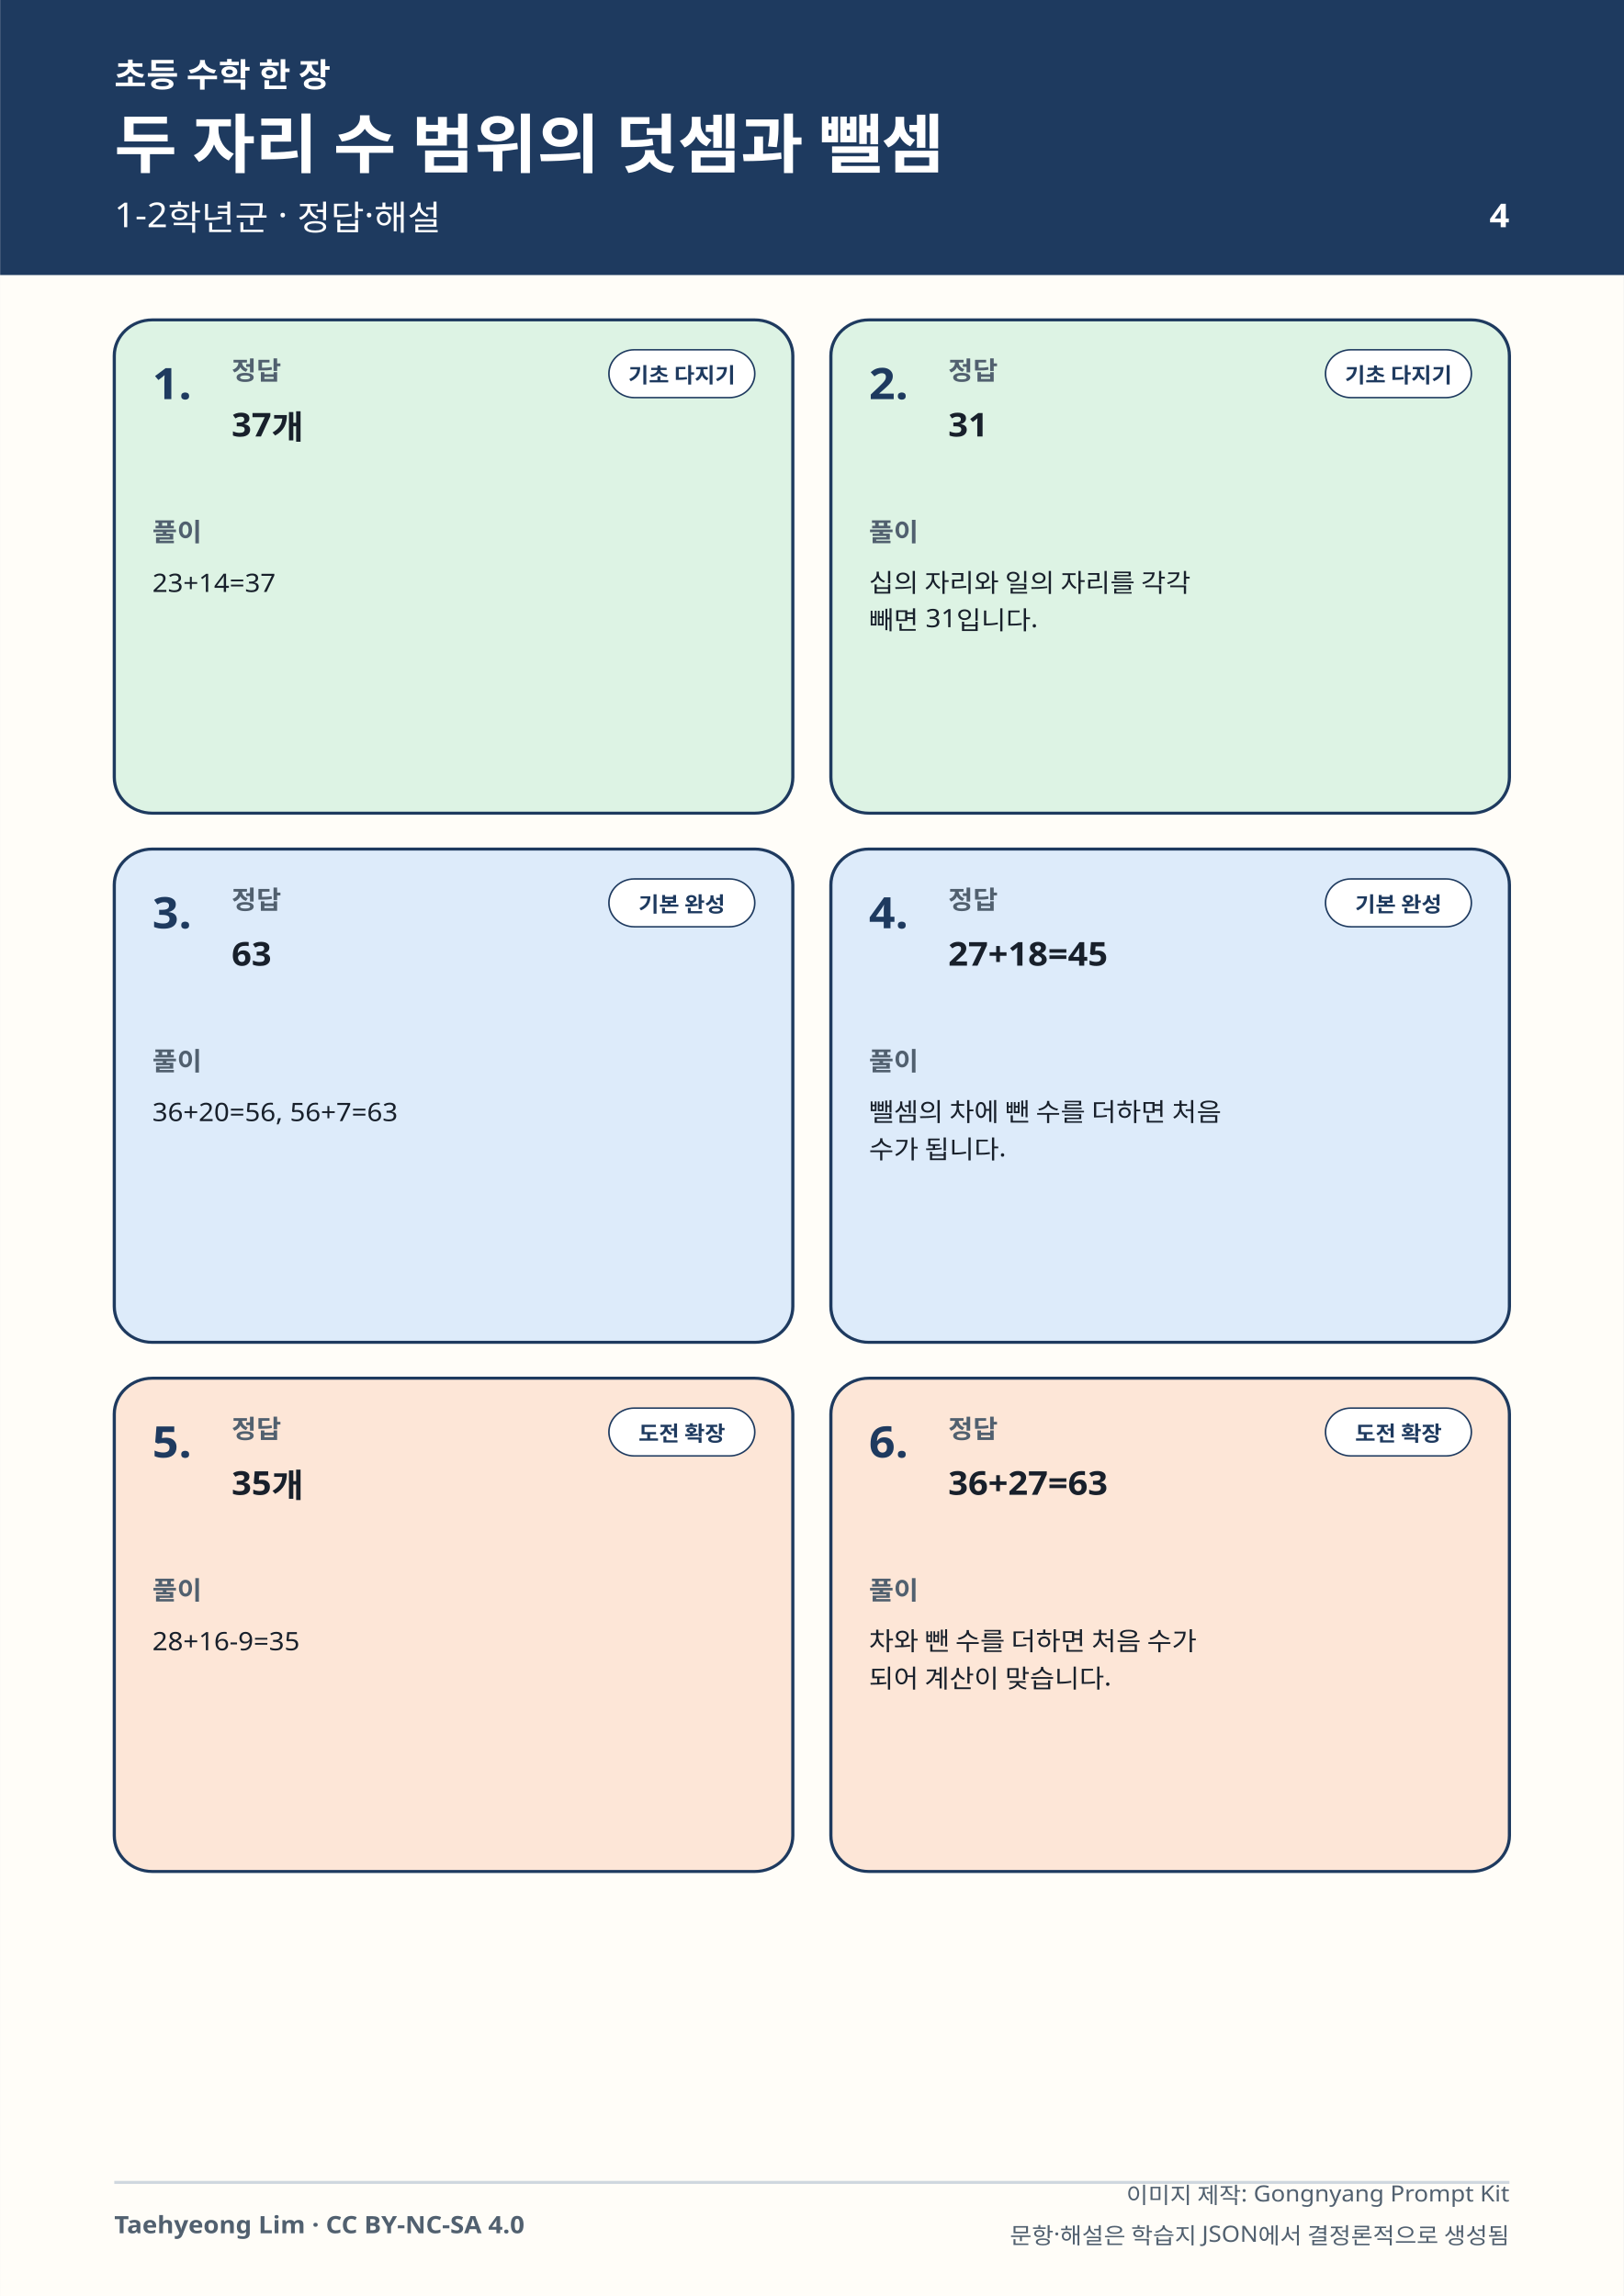
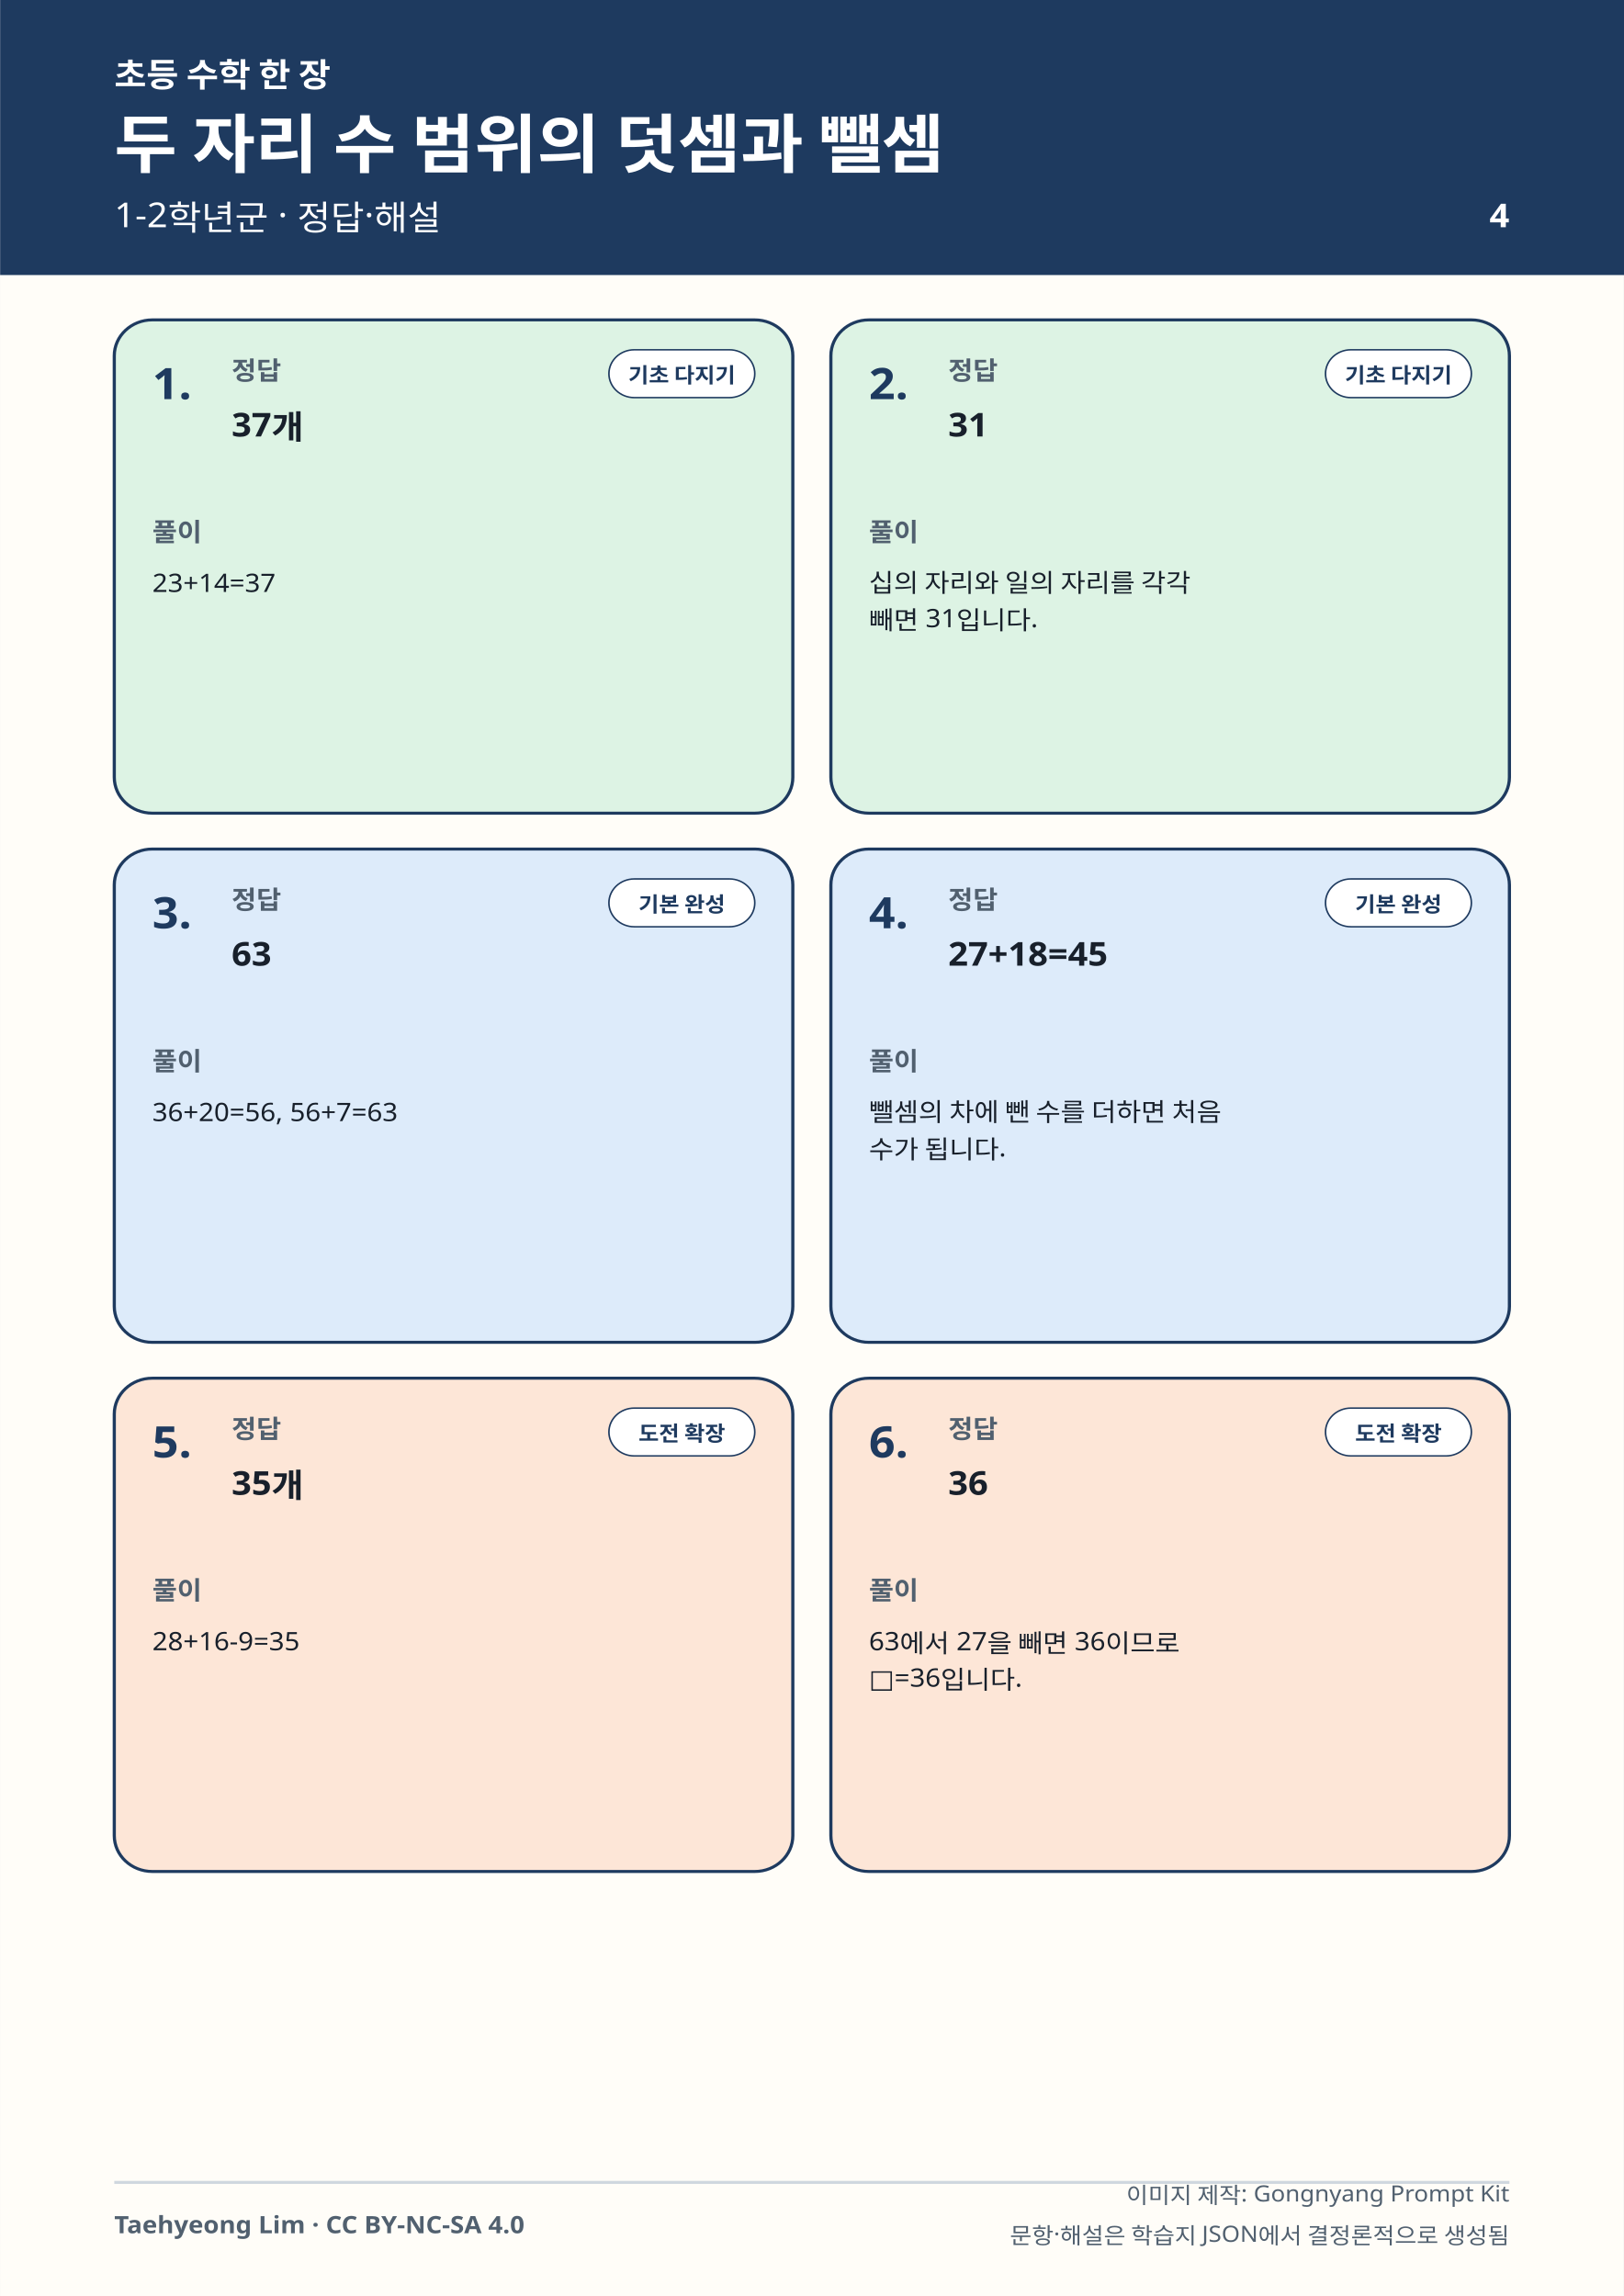
<svg xmlns="http://www.w3.org/2000/svg" width="210mm" height="297mm" viewBox="0 0 2480 3508" role="img">
  <rect width="100%" height="100%" fill="#FFFDF8" />
  <g transform="scale(2.421875 2.283854)">
    <rect width="100%" height="184" fill="#1E3A5F" />
    <text x="72" y="58" font-family="Apple SD Gothic Neo, Noto Sans KR, sans-serif" font-size="22" font-weight="700" fill="#FFFFFF" text-anchor="start">초등 수학 한 장</text>
    <text x="72" y="112" font-family="Apple SD Gothic Neo, Noto Sans KR, sans-serif" font-size="43" font-weight="800" fill="#FFFFFF" text-anchor="start">두 자리 수 범위의 덧셈과 뺄셈</text>
    <text x="72" y="152" font-family="Apple SD Gothic Neo, Noto Sans KR, sans-serif" font-size="23" font-weight="400" fill="#FFFFFF" text-anchor="start">1-2학년군 · 정답·해설</text>
    <text x="952" y="152" font-family="Apple SD Gothic Neo, Noto Sans KR, sans-serif" font-size="22" font-weight="700" fill="#FFFFFF" text-anchor="end">4</text>
    <rect x="72.0" y="214" width="428.0" height="330" rx="24" data-answer-level="foundation" fill="#DDF3E4" stroke="#1E3A5F" stroke-width="2" />
    <rect x="384.0" y="234" width="92" height="32" rx="16" fill="#FFFFFF" stroke="#1E3A5F" stroke-width="1" />
    <text x="430.0" y="256" font-family="Apple SD Gothic Neo, Noto Sans KR, sans-serif" font-size="14" font-weight="700" fill="#1E3A5F" text-anchor="middle">기초 다지기</text>
    <text x="96.0" y="267" font-family="Apple SD Gothic Neo, Noto Sans KR, sans-serif" font-size="29" font-weight="800" fill="#1E3A5F" text-anchor="start">1.</text>
    <text x="146.0" y="254" font-family="Apple SD Gothic Neo, Noto Sans KR, sans-serif" font-size="17" font-weight="700" fill="#51606F" text-anchor="start">정답</text>
    <text x="146.0" y="292" font-family="Apple SD Gothic Neo, Noto Sans KR, sans-serif" font-size="22" font-weight="800" fill="#18202B">
      <tspan x="146.0" dy="0">37개</tspan>
    </text>
    <text x="96.0" y="362" font-family="Apple SD Gothic Neo, Noto Sans KR, sans-serif" font-size="17" font-weight="700" fill="#51606F" text-anchor="start">풀이</text>
    <text x="96.0" y="396" font-family="Apple SD Gothic Neo, Noto Sans KR, sans-serif" font-size="17" font-weight="400" fill="#18202B">
      <tspan x="96.0" dy="0">23+14=37</tspan>
    </text>
    <rect x="524.0" y="214" width="428.0" height="330" rx="24" data-answer-level="foundation" fill="#DDF3E4" stroke="#1E3A5F" stroke-width="2" />
    <rect x="836.0" y="234" width="92" height="32" rx="16" fill="#FFFFFF" stroke="#1E3A5F" stroke-width="1" />
    <text x="882.0" y="256" font-family="Apple SD Gothic Neo, Noto Sans KR, sans-serif" font-size="14" font-weight="700" fill="#1E3A5F" text-anchor="middle">기초 다지기</text>
    <text x="548.0" y="267" font-family="Apple SD Gothic Neo, Noto Sans KR, sans-serif" font-size="29" font-weight="800" fill="#1E3A5F" text-anchor="start">2.</text>
    <text x="598.0" y="254" font-family="Apple SD Gothic Neo, Noto Sans KR, sans-serif" font-size="17" font-weight="700" fill="#51606F" text-anchor="start">정답</text>
    <text x="598.0" y="292" font-family="Apple SD Gothic Neo, Noto Sans KR, sans-serif" font-size="22" font-weight="800" fill="#18202B">
      <tspan x="598.0" dy="0">31</tspan>
    </text>
    <text x="548.0" y="362" font-family="Apple SD Gothic Neo, Noto Sans KR, sans-serif" font-size="17" font-weight="700" fill="#51606F" text-anchor="start">풀이</text>
    <text x="548.0" y="396" font-family="Apple SD Gothic Neo, Noto Sans KR, sans-serif" font-size="17" font-weight="400" fill="#18202B">
      <tspan x="548.0" dy="0">십의 자리와 일의 자리를 각각</tspan>
      <tspan x="548.0" dy="25">빼면 31입니다.</tspan>
    </text>
    <rect x="72.0" y="568" width="428.0" height="330" rx="24" data-answer-level="standard" fill="#DDEBFA" stroke="#1E3A5F" stroke-width="2" />
    <rect x="384.0" y="588" width="92" height="32" rx="16" fill="#FFFFFF" stroke="#1E3A5F" stroke-width="1" />
    <text x="430.0" y="610" font-family="Apple SD Gothic Neo, Noto Sans KR, sans-serif" font-size="14" font-weight="700" fill="#1E3A5F" text-anchor="middle">기본 완성</text>
    <text x="96.0" y="621" font-family="Apple SD Gothic Neo, Noto Sans KR, sans-serif" font-size="29" font-weight="800" fill="#1E3A5F" text-anchor="start">3.</text>
    <text x="146.0" y="608" font-family="Apple SD Gothic Neo, Noto Sans KR, sans-serif" font-size="17" font-weight="700" fill="#51606F" text-anchor="start">정답</text>
    <text x="146.0" y="646" font-family="Apple SD Gothic Neo, Noto Sans KR, sans-serif" font-size="22" font-weight="800" fill="#18202B">
      <tspan x="146.0" dy="0">63</tspan>
    </text>
    <text x="96.0" y="716" font-family="Apple SD Gothic Neo, Noto Sans KR, sans-serif" font-size="17" font-weight="700" fill="#51606F" text-anchor="start">풀이</text>
    <text x="96.0" y="750" font-family="Apple SD Gothic Neo, Noto Sans KR, sans-serif" font-size="17" font-weight="400" fill="#18202B">
      <tspan x="96.0" dy="0">36+20=56, 56+7=63</tspan>
    </text>
    <rect x="524.0" y="568" width="428.0" height="330" rx="24" data-answer-level="standard" fill="#DDEBFA" stroke="#1E3A5F" stroke-width="2" />
    <rect x="836.0" y="588" width="92" height="32" rx="16" fill="#FFFFFF" stroke="#1E3A5F" stroke-width="1" />
    <text x="882.0" y="610" font-family="Apple SD Gothic Neo, Noto Sans KR, sans-serif" font-size="14" font-weight="700" fill="#1E3A5F" text-anchor="middle">기본 완성</text>
    <text x="548.0" y="621" font-family="Apple SD Gothic Neo, Noto Sans KR, sans-serif" font-size="29" font-weight="800" fill="#1E3A5F" text-anchor="start">4.</text>
    <text x="598.0" y="608" font-family="Apple SD Gothic Neo, Noto Sans KR, sans-serif" font-size="17" font-weight="700" fill="#51606F" text-anchor="start">정답</text>
    <text x="598.0" y="646" font-family="Apple SD Gothic Neo, Noto Sans KR, sans-serif" font-size="22" font-weight="800" fill="#18202B">
      <tspan x="598.0" dy="0">27+18=45</tspan>
    </text>
    <text x="548.0" y="716" font-family="Apple SD Gothic Neo, Noto Sans KR, sans-serif" font-size="17" font-weight="700" fill="#51606F" text-anchor="start">풀이</text>
    <text x="548.0" y="750" font-family="Apple SD Gothic Neo, Noto Sans KR, sans-serif" font-size="17" font-weight="400" fill="#18202B">
      <tspan x="548.0" dy="0">뺄셈의 차에 뺀 수를 더하면 처음</tspan>
      <tspan x="548.0" dy="25">수가 됩니다.</tspan>
    </text>
    <rect x="72.0" y="922" width="428.0" height="330" rx="24" data-answer-level="challenge" fill="#FDE6D7" stroke="#1E3A5F" stroke-width="2" />
    <rect x="384.0" y="942" width="92" height="32" rx="16" fill="#FFFFFF" stroke="#1E3A5F" stroke-width="1" />
    <text x="430.0" y="964" font-family="Apple SD Gothic Neo, Noto Sans KR, sans-serif" font-size="14" font-weight="700" fill="#1E3A5F" text-anchor="middle">도전 확장</text>
    <text x="96.0" y="975" font-family="Apple SD Gothic Neo, Noto Sans KR, sans-serif" font-size="29" font-weight="800" fill="#1E3A5F" text-anchor="start">5.</text>
    <text x="146.0" y="962" font-family="Apple SD Gothic Neo, Noto Sans KR, sans-serif" font-size="17" font-weight="700" fill="#51606F" text-anchor="start">정답</text>
    <text x="146.0" y="1000" font-family="Apple SD Gothic Neo, Noto Sans KR, sans-serif" font-size="22" font-weight="800" fill="#18202B">
      <tspan x="146.0" dy="0">35개</tspan>
    </text>
    <text x="96.0" y="1070" font-family="Apple SD Gothic Neo, Noto Sans KR, sans-serif" font-size="17" font-weight="700" fill="#51606F" text-anchor="start">풀이</text>
    <text x="96.0" y="1104" font-family="Apple SD Gothic Neo, Noto Sans KR, sans-serif" font-size="17" font-weight="400" fill="#18202B">
      <tspan x="96.0" dy="0">28+16-9=35</tspan>
    </text>
    <rect x="524.0" y="922" width="428.0" height="330" rx="24" data-answer-level="challenge" fill="#FDE6D7" stroke="#1E3A5F" stroke-width="2" />
    <rect x="836.0" y="942" width="92" height="32" rx="16" fill="#FFFFFF" stroke="#1E3A5F" stroke-width="1" />
    <text x="882.0" y="964" font-family="Apple SD Gothic Neo, Noto Sans KR, sans-serif" font-size="14" font-weight="700" fill="#1E3A5F" text-anchor="middle">도전 확장</text>
    <text x="548.0" y="975" font-family="Apple SD Gothic Neo, Noto Sans KR, sans-serif" font-size="29" font-weight="800" fill="#1E3A5F" text-anchor="start">6.</text>
    <text x="598.0" y="962" font-family="Apple SD Gothic Neo, Noto Sans KR, sans-serif" font-size="17" font-weight="700" fill="#51606F" text-anchor="start">정답</text>
    <text x="598.0" y="1000" font-family="Apple SD Gothic Neo, Noto Sans KR, sans-serif" font-size="22" font-weight="800" fill="#18202B">
-       <tspan x="598.0" dy="0">36+27=63</tspan>
+       <tspan x="598.0" dy="0">36</tspan>
    </text>
    <text x="548.0" y="1070" font-family="Apple SD Gothic Neo, Noto Sans KR, sans-serif" font-size="17" font-weight="700" fill="#51606F" text-anchor="start">풀이</text>
    <text x="548.0" y="1104" font-family="Apple SD Gothic Neo, Noto Sans KR, sans-serif" font-size="17" font-weight="400" fill="#18202B">
-       <tspan x="548.0" dy="0">차와 뺀 수를 더하면 처음 수가</tspan>
-       <tspan x="548.0" dy="25">되어 계산이 맞습니다.</tspan>
+       <tspan x="548.0" dy="0">63에서 27을 빼면 36이므로</tspan>
+       <tspan x="548.0" dy="25">□=36입니다.</tspan>
    </text>
    <line x1="72" y1="1460" x2="952" y2="1460" stroke="#CFD7DE" stroke-width="2" />
    <text x="72" y="1494" font-family="Apple SD Gothic Neo, Noto Sans KR, sans-serif" font-size="16" font-weight="600" fill="#51606F" text-anchor="start">Taehyeong Lim · CC BY-NC-SA 4.0</text>
    <text x="952" y="1474" font-family="Apple SD Gothic Neo, Noto Sans KR, sans-serif" font-size="15" font-weight="400" fill="#51606F" text-anchor="end">이미지 제작: Gongnyang Prompt Kit</text>
    <text x="952" y="1501" font-family="Apple SD Gothic Neo, Noto Sans KR, sans-serif" font-size="15" font-weight="400" fill="#51606F" text-anchor="end">문항·해설은 학습지 JSON에서 결정론적으로 생성됨</text>
  </g>
</svg>
